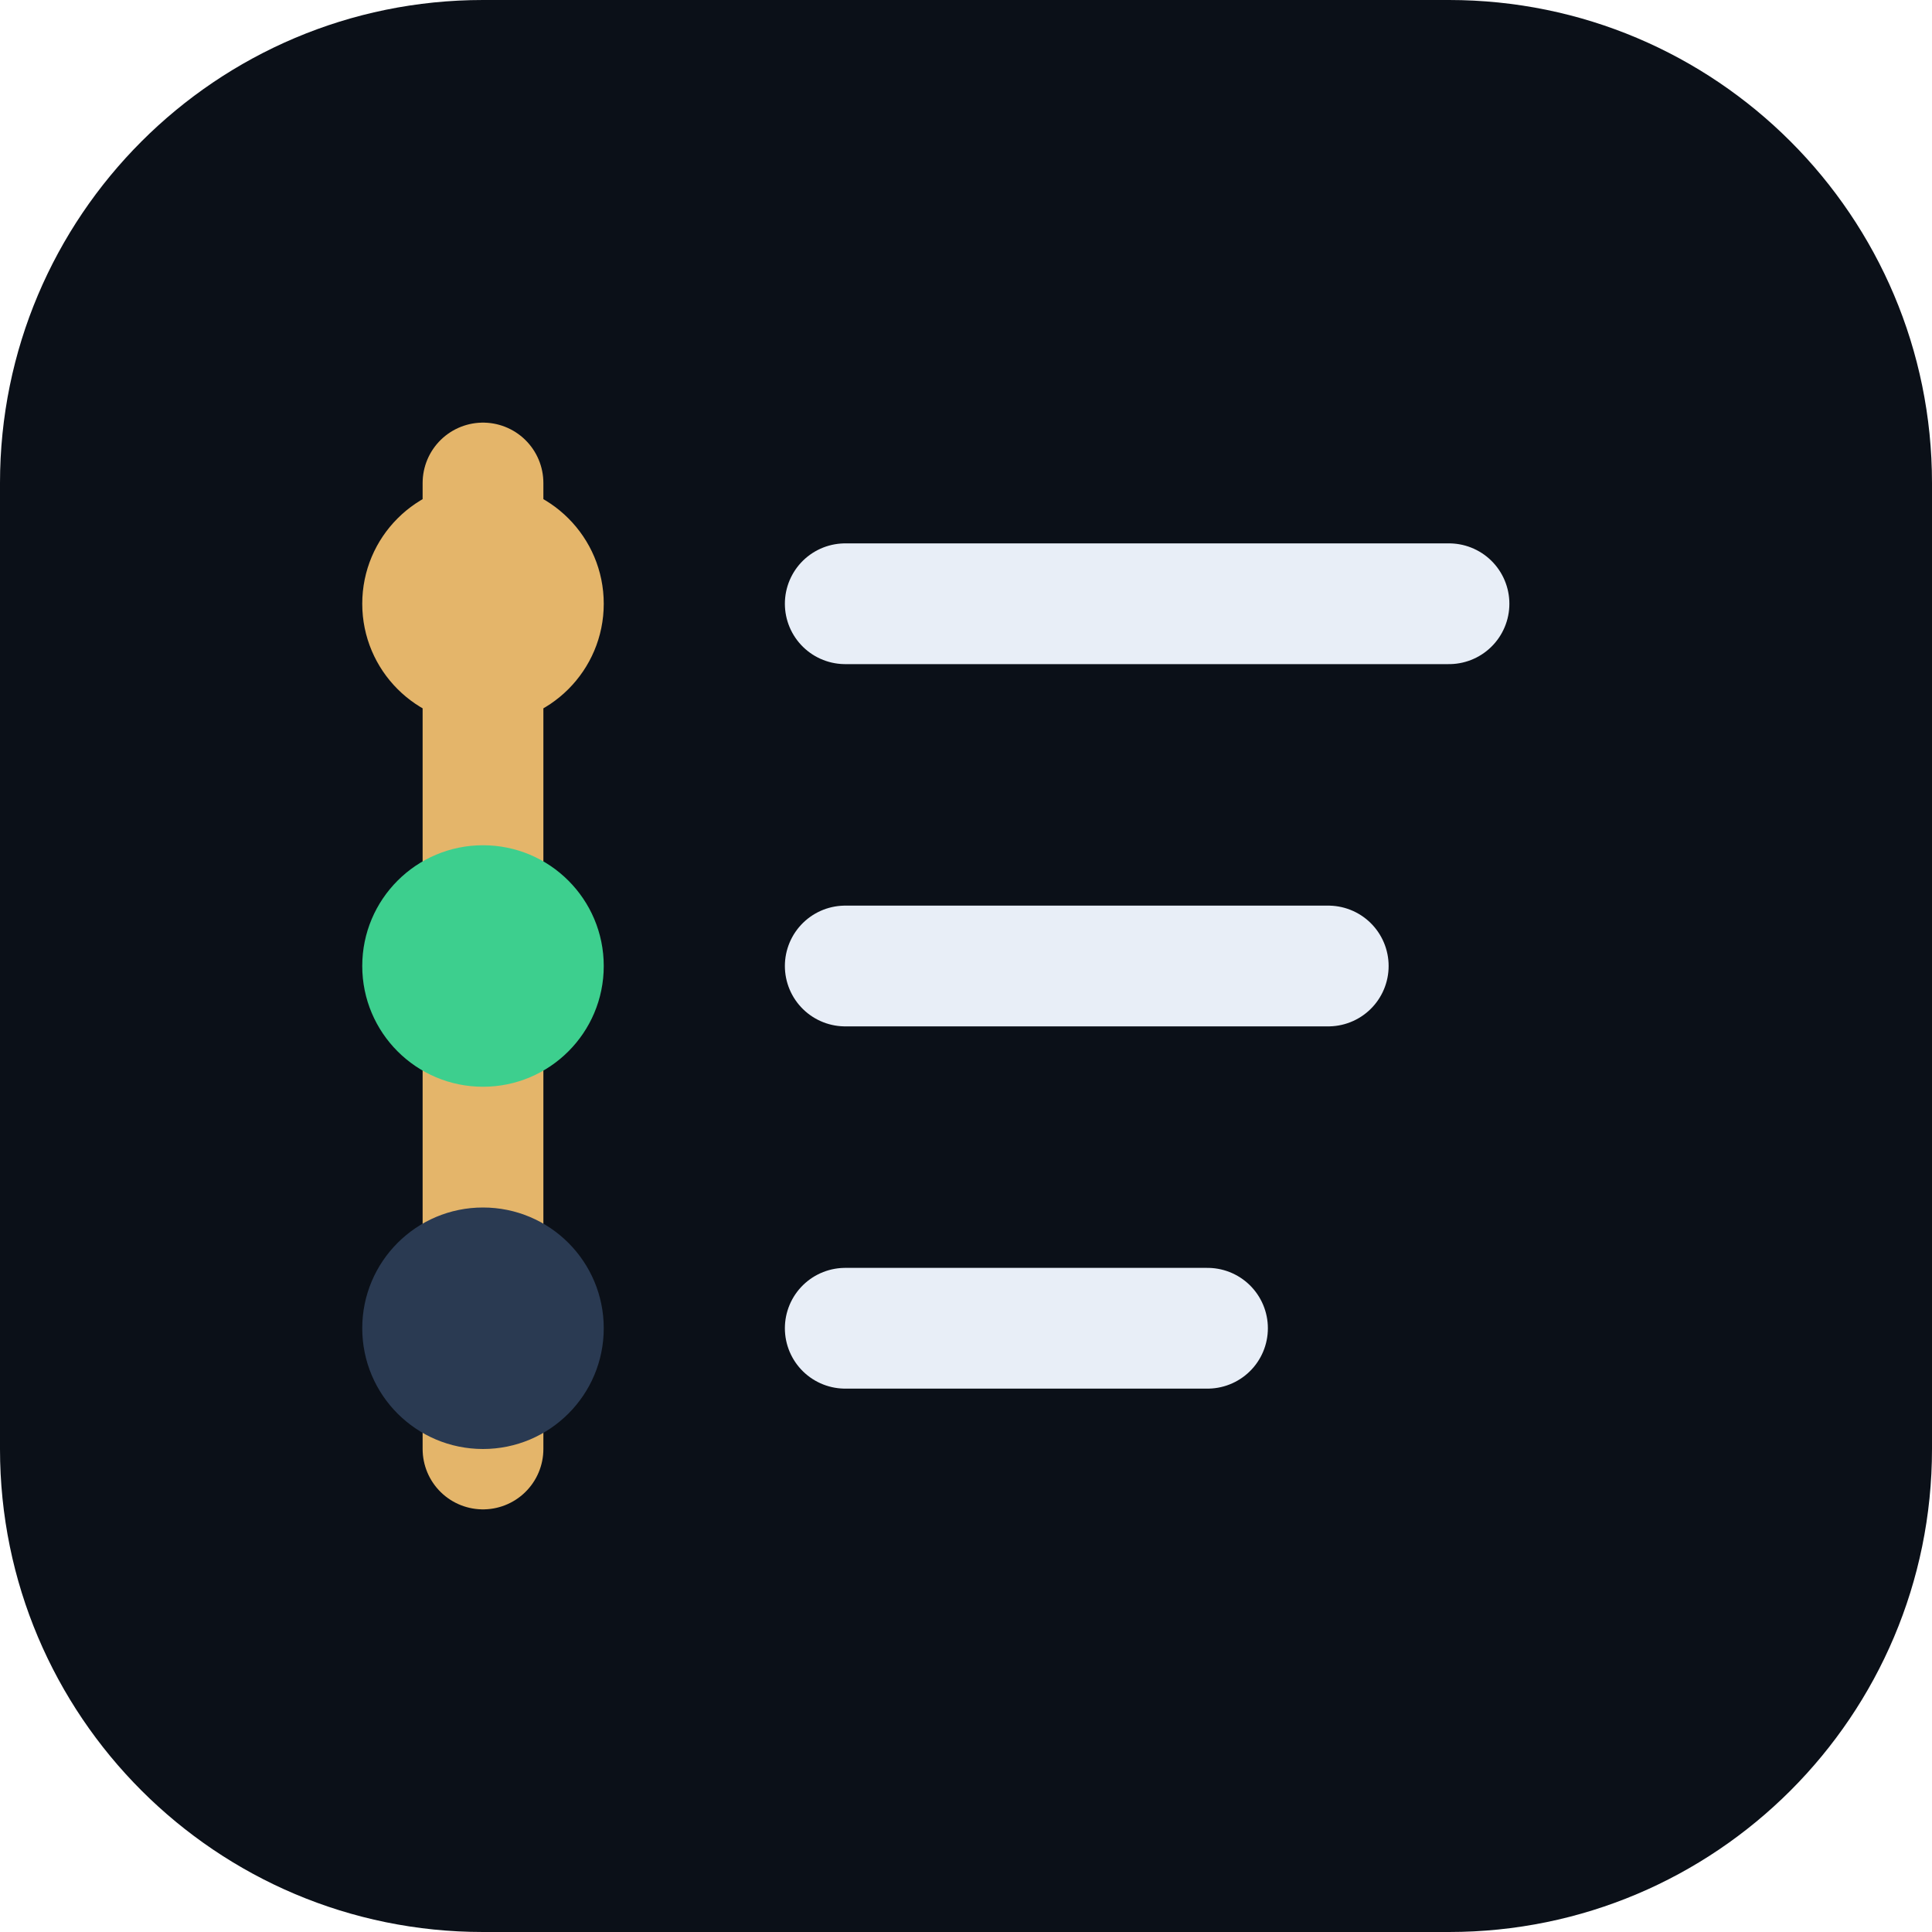
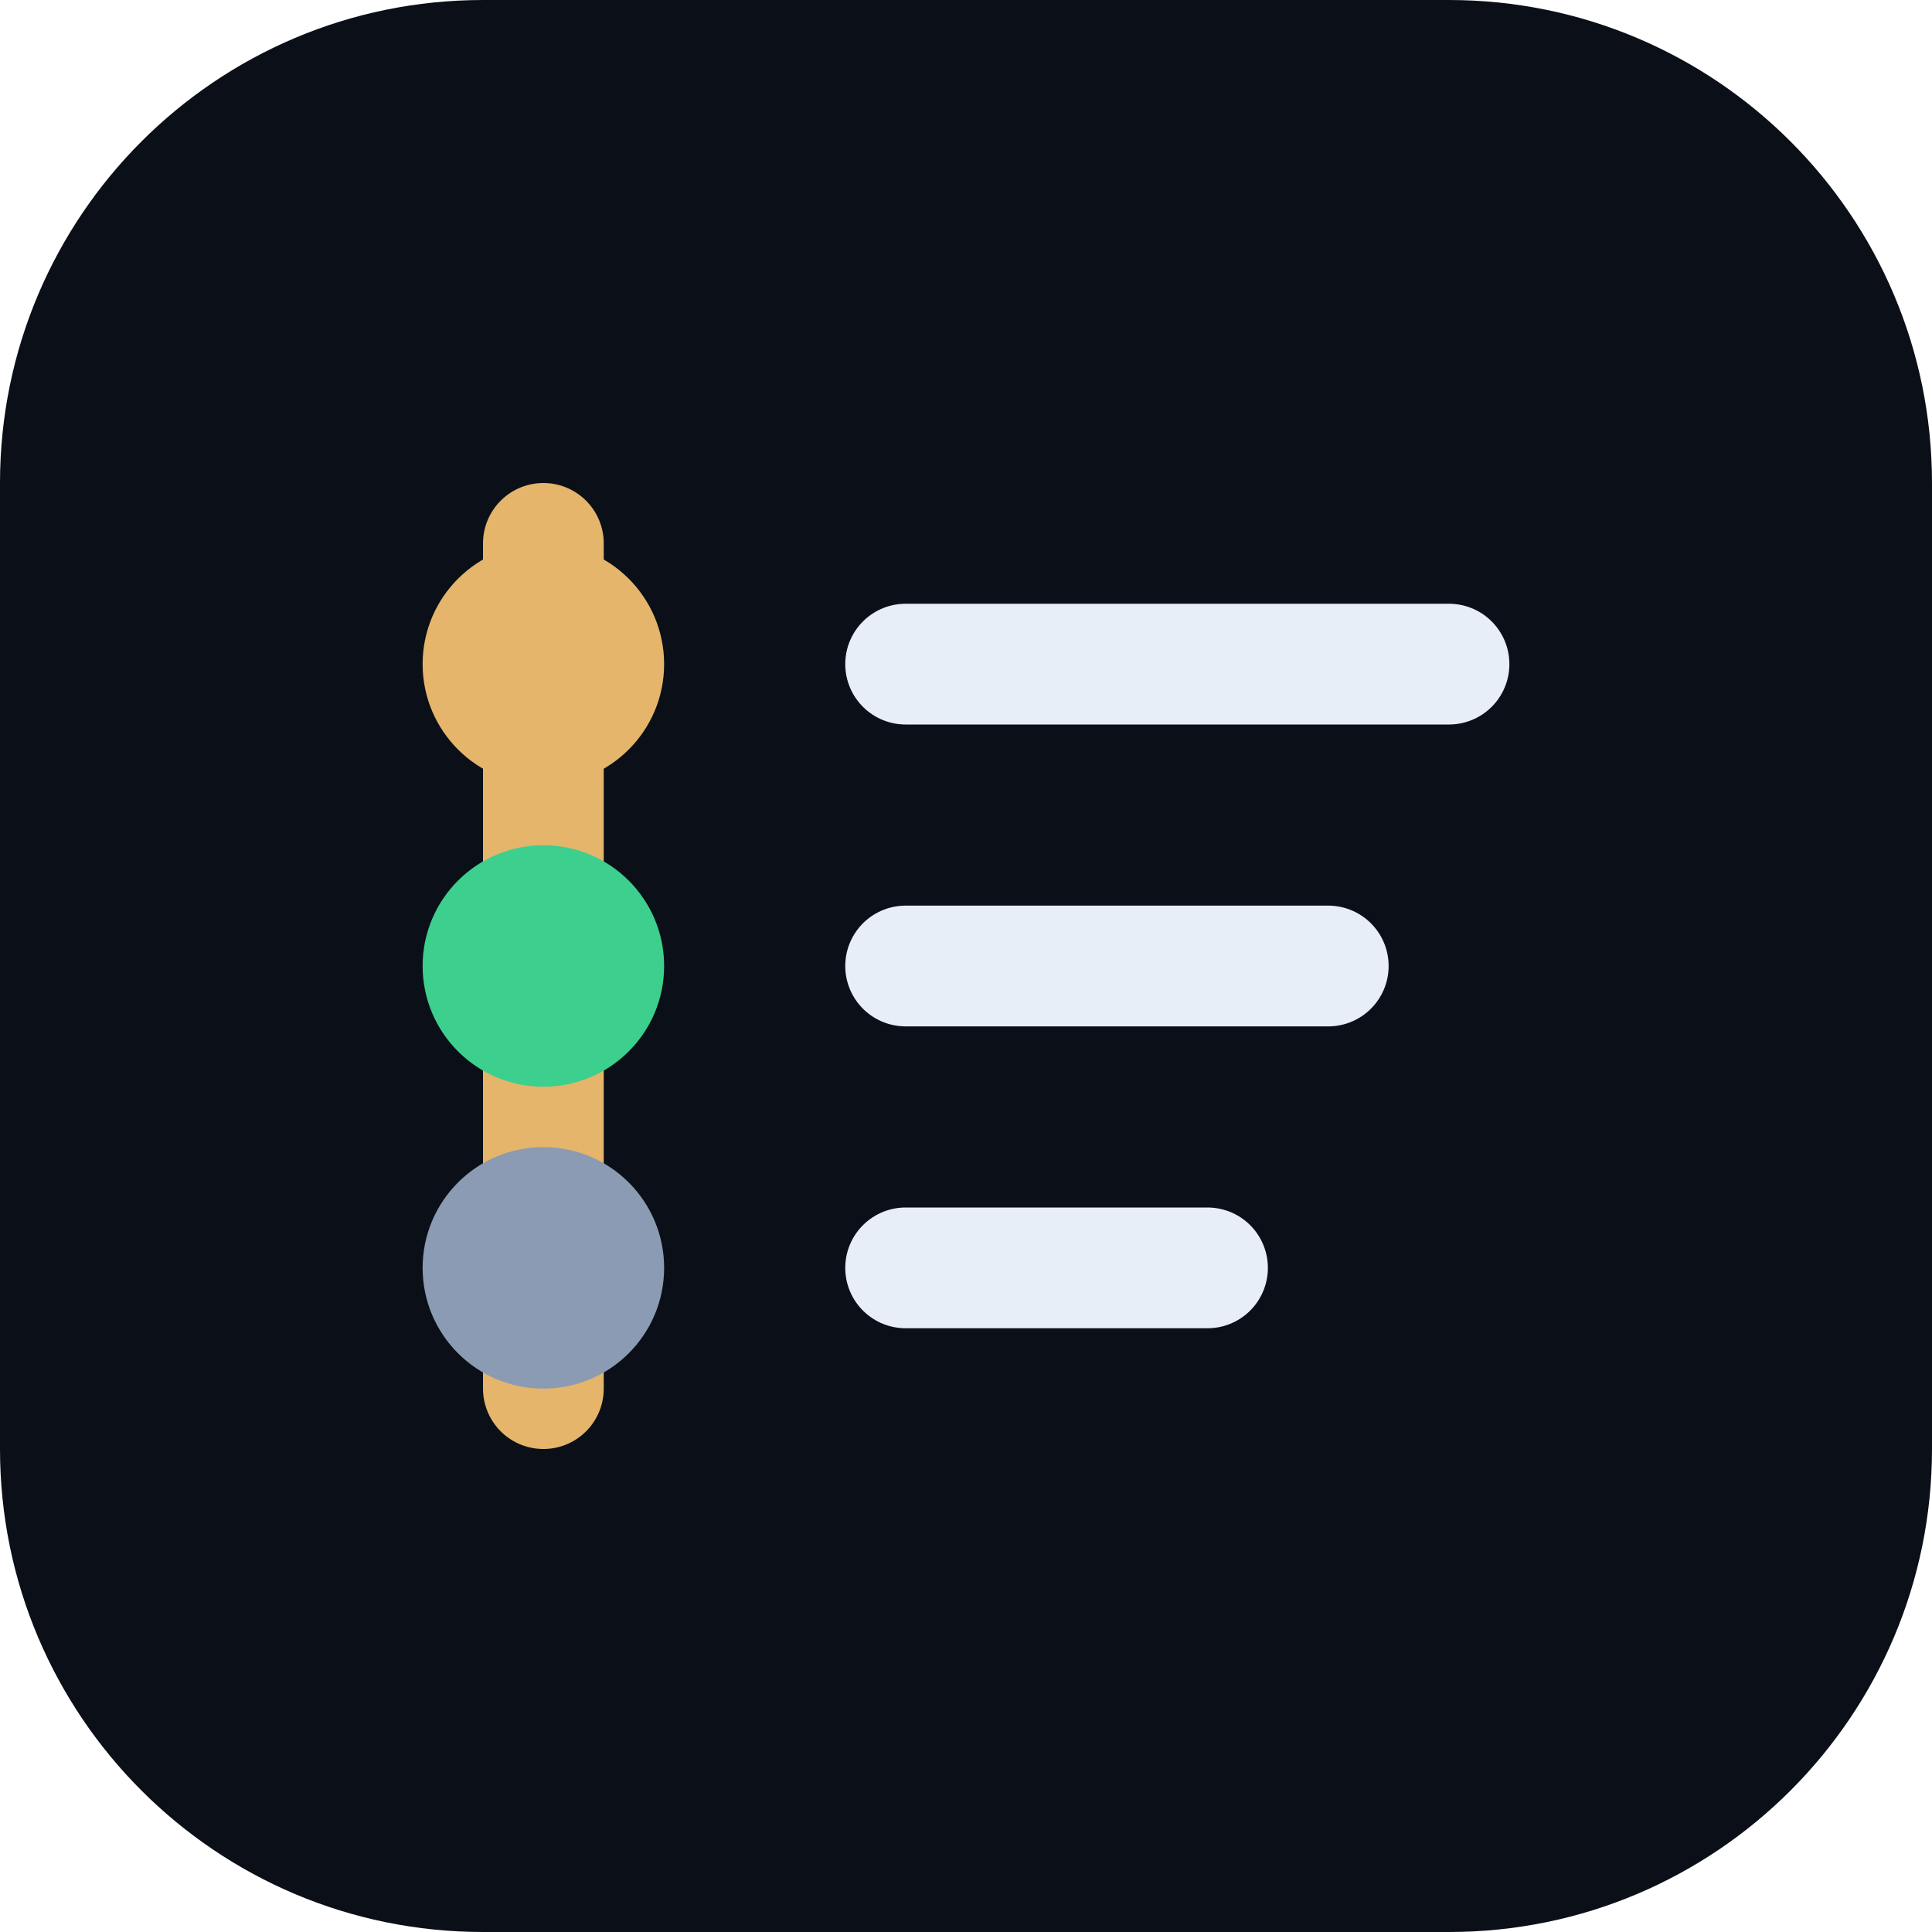
<svg xmlns="http://www.w3.org/2000/svg" viewBox="0 0 32 32" fill="none">
  <rect width="32" height="32" rx="8" fill="#0B1018" />
-   <path d="M8 24V8" stroke="#E4B56A" stroke-width="2" stroke-linecap="round" />
-   <circle cx="8" cy="10" r="2" fill="#E4B56A" />
-   <circle cx="8" cy="16" r="2" fill="#3DCF8E" />
-   <circle cx="8" cy="22" r="2" fill="#2A3A52" />
-   <path d="M14 10h10M14 16h8M14 22h6" stroke="#E8EEF7" stroke-width="2" stroke-linecap="round" />
+   <path d="M9 23V9" stroke="#E4B56A" stroke-width="2" stroke-linecap="round" />
+   <circle cx="9" cy="11" r="2" fill="#E4B56A" />
+   <circle cx="9" cy="16" r="2" fill="#3DCF8E" />
+   <circle cx="9" cy="21" r="2" fill="#8B9BB3" />
+   <path d="M15 11h9M15 16h7M15 21h5" stroke="#E8EEF7" stroke-width="2" stroke-linecap="round" />
</svg>
